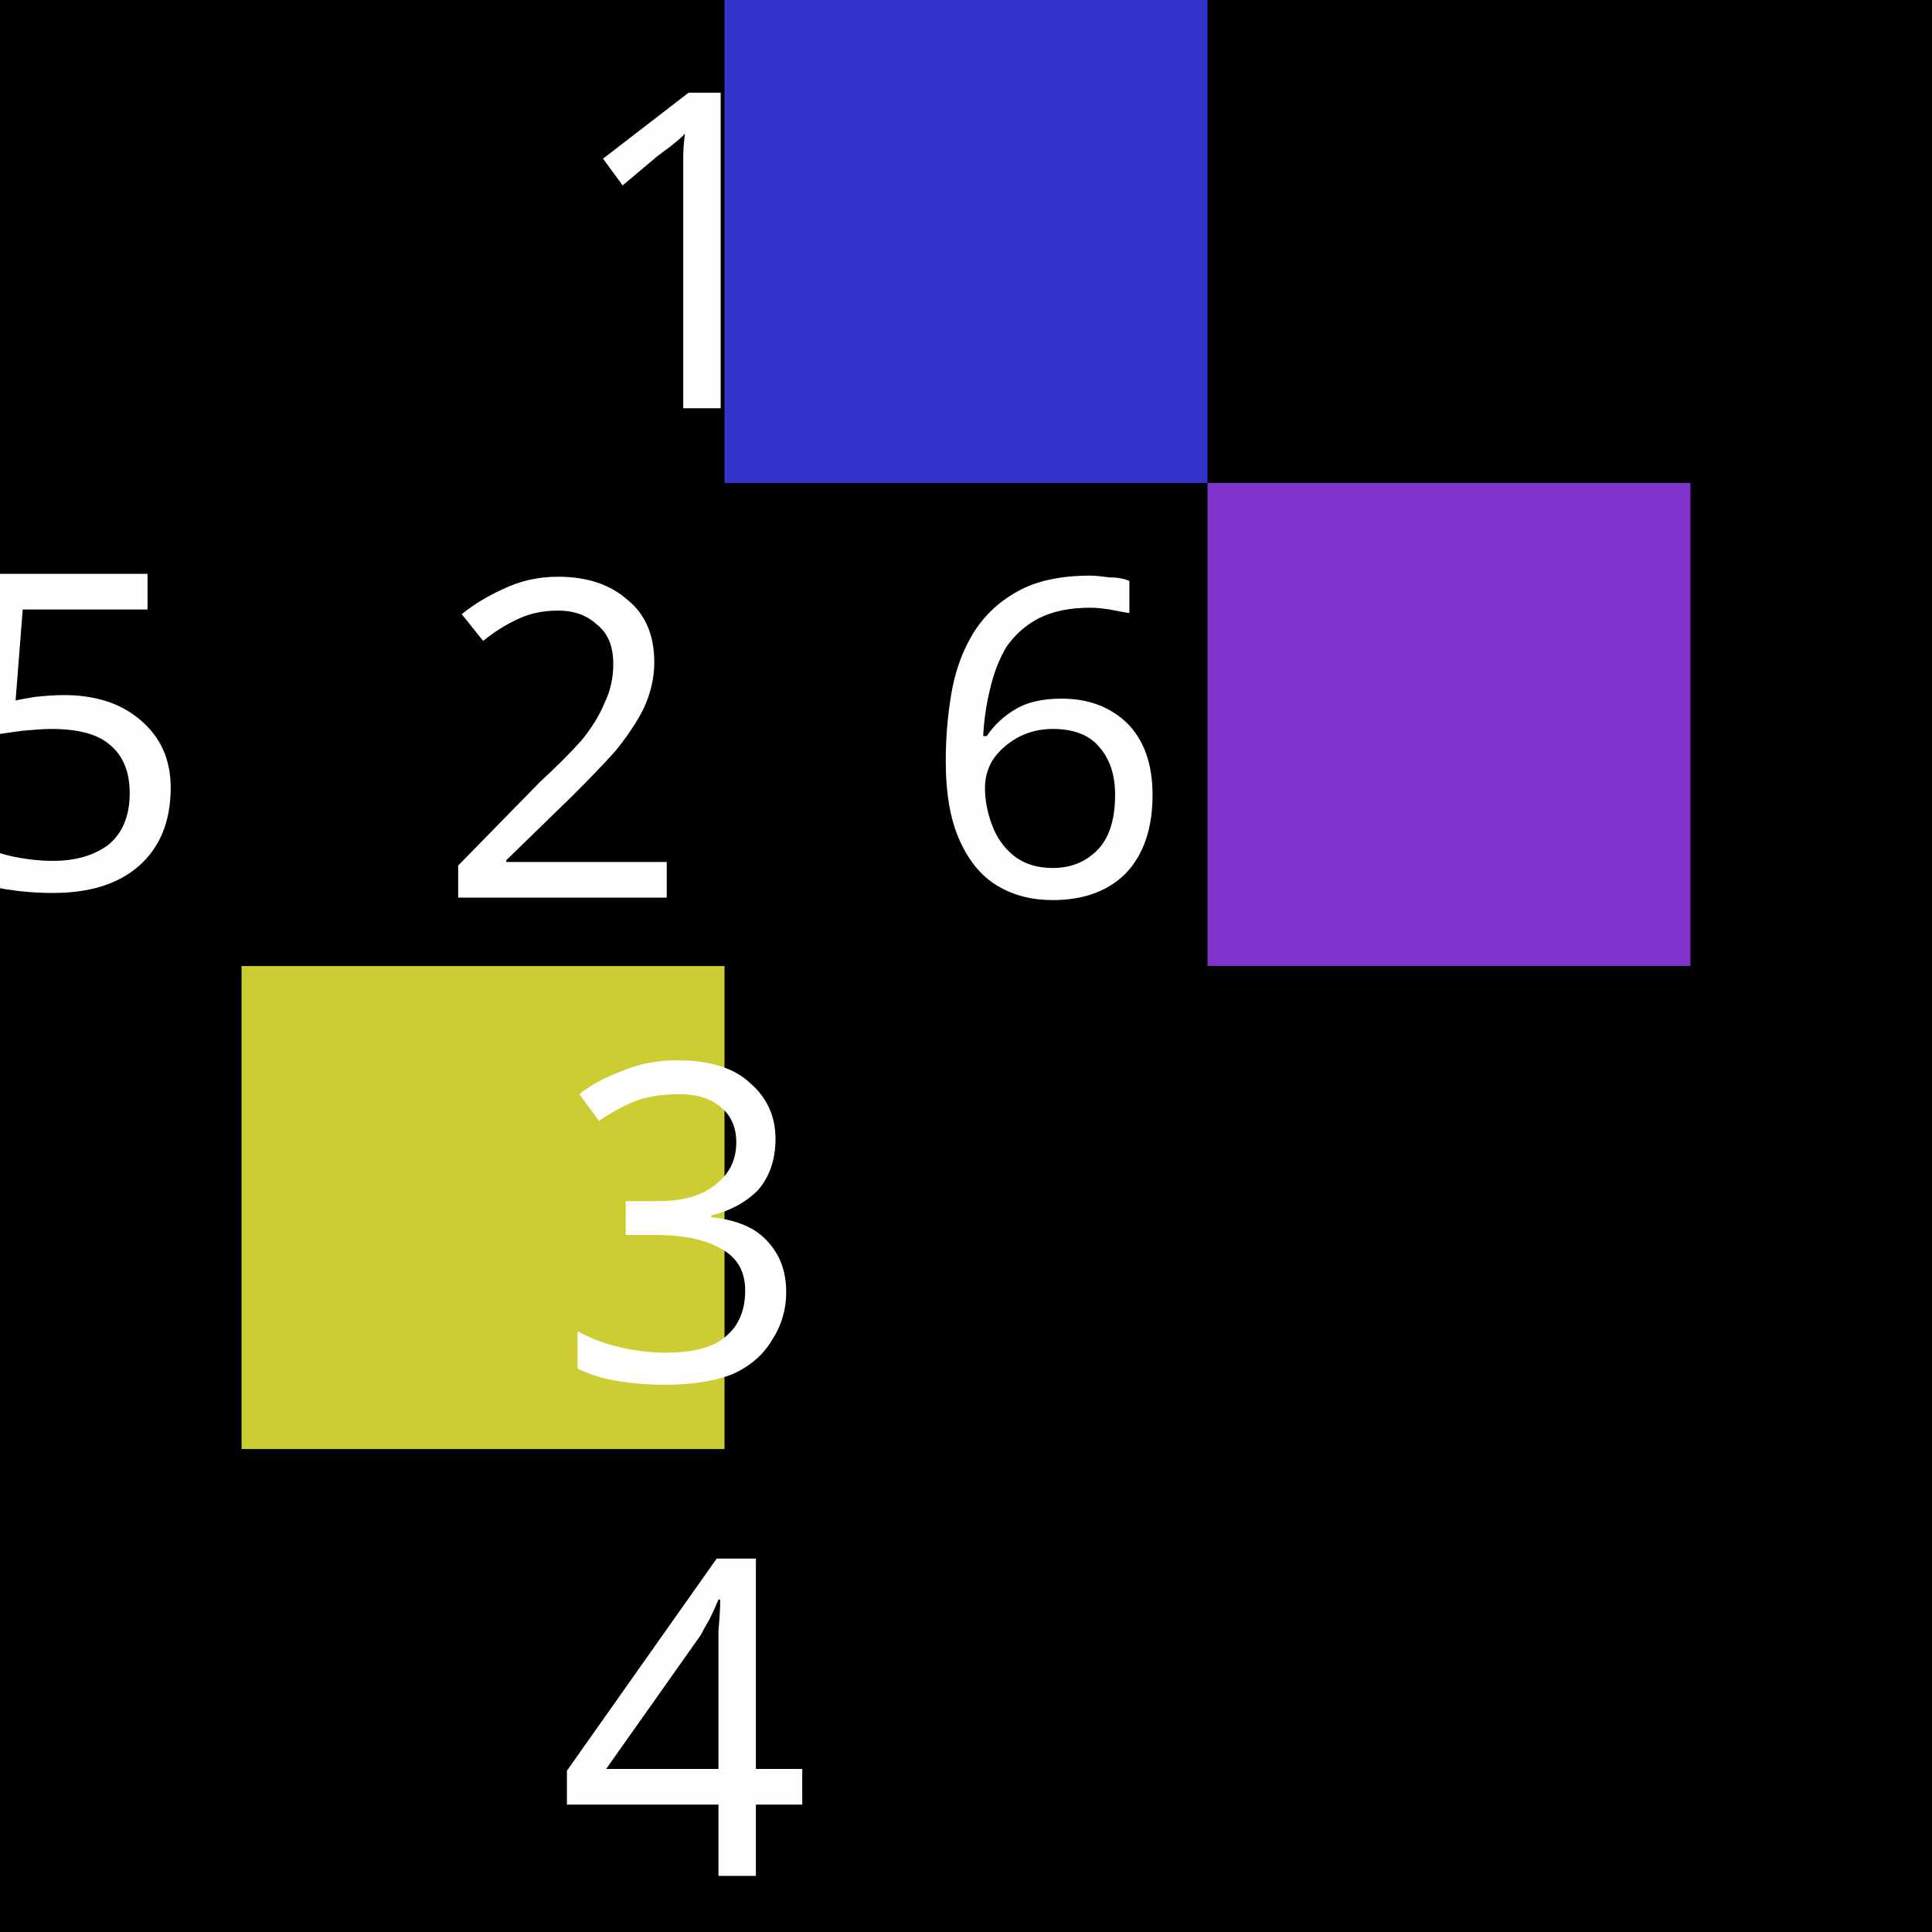
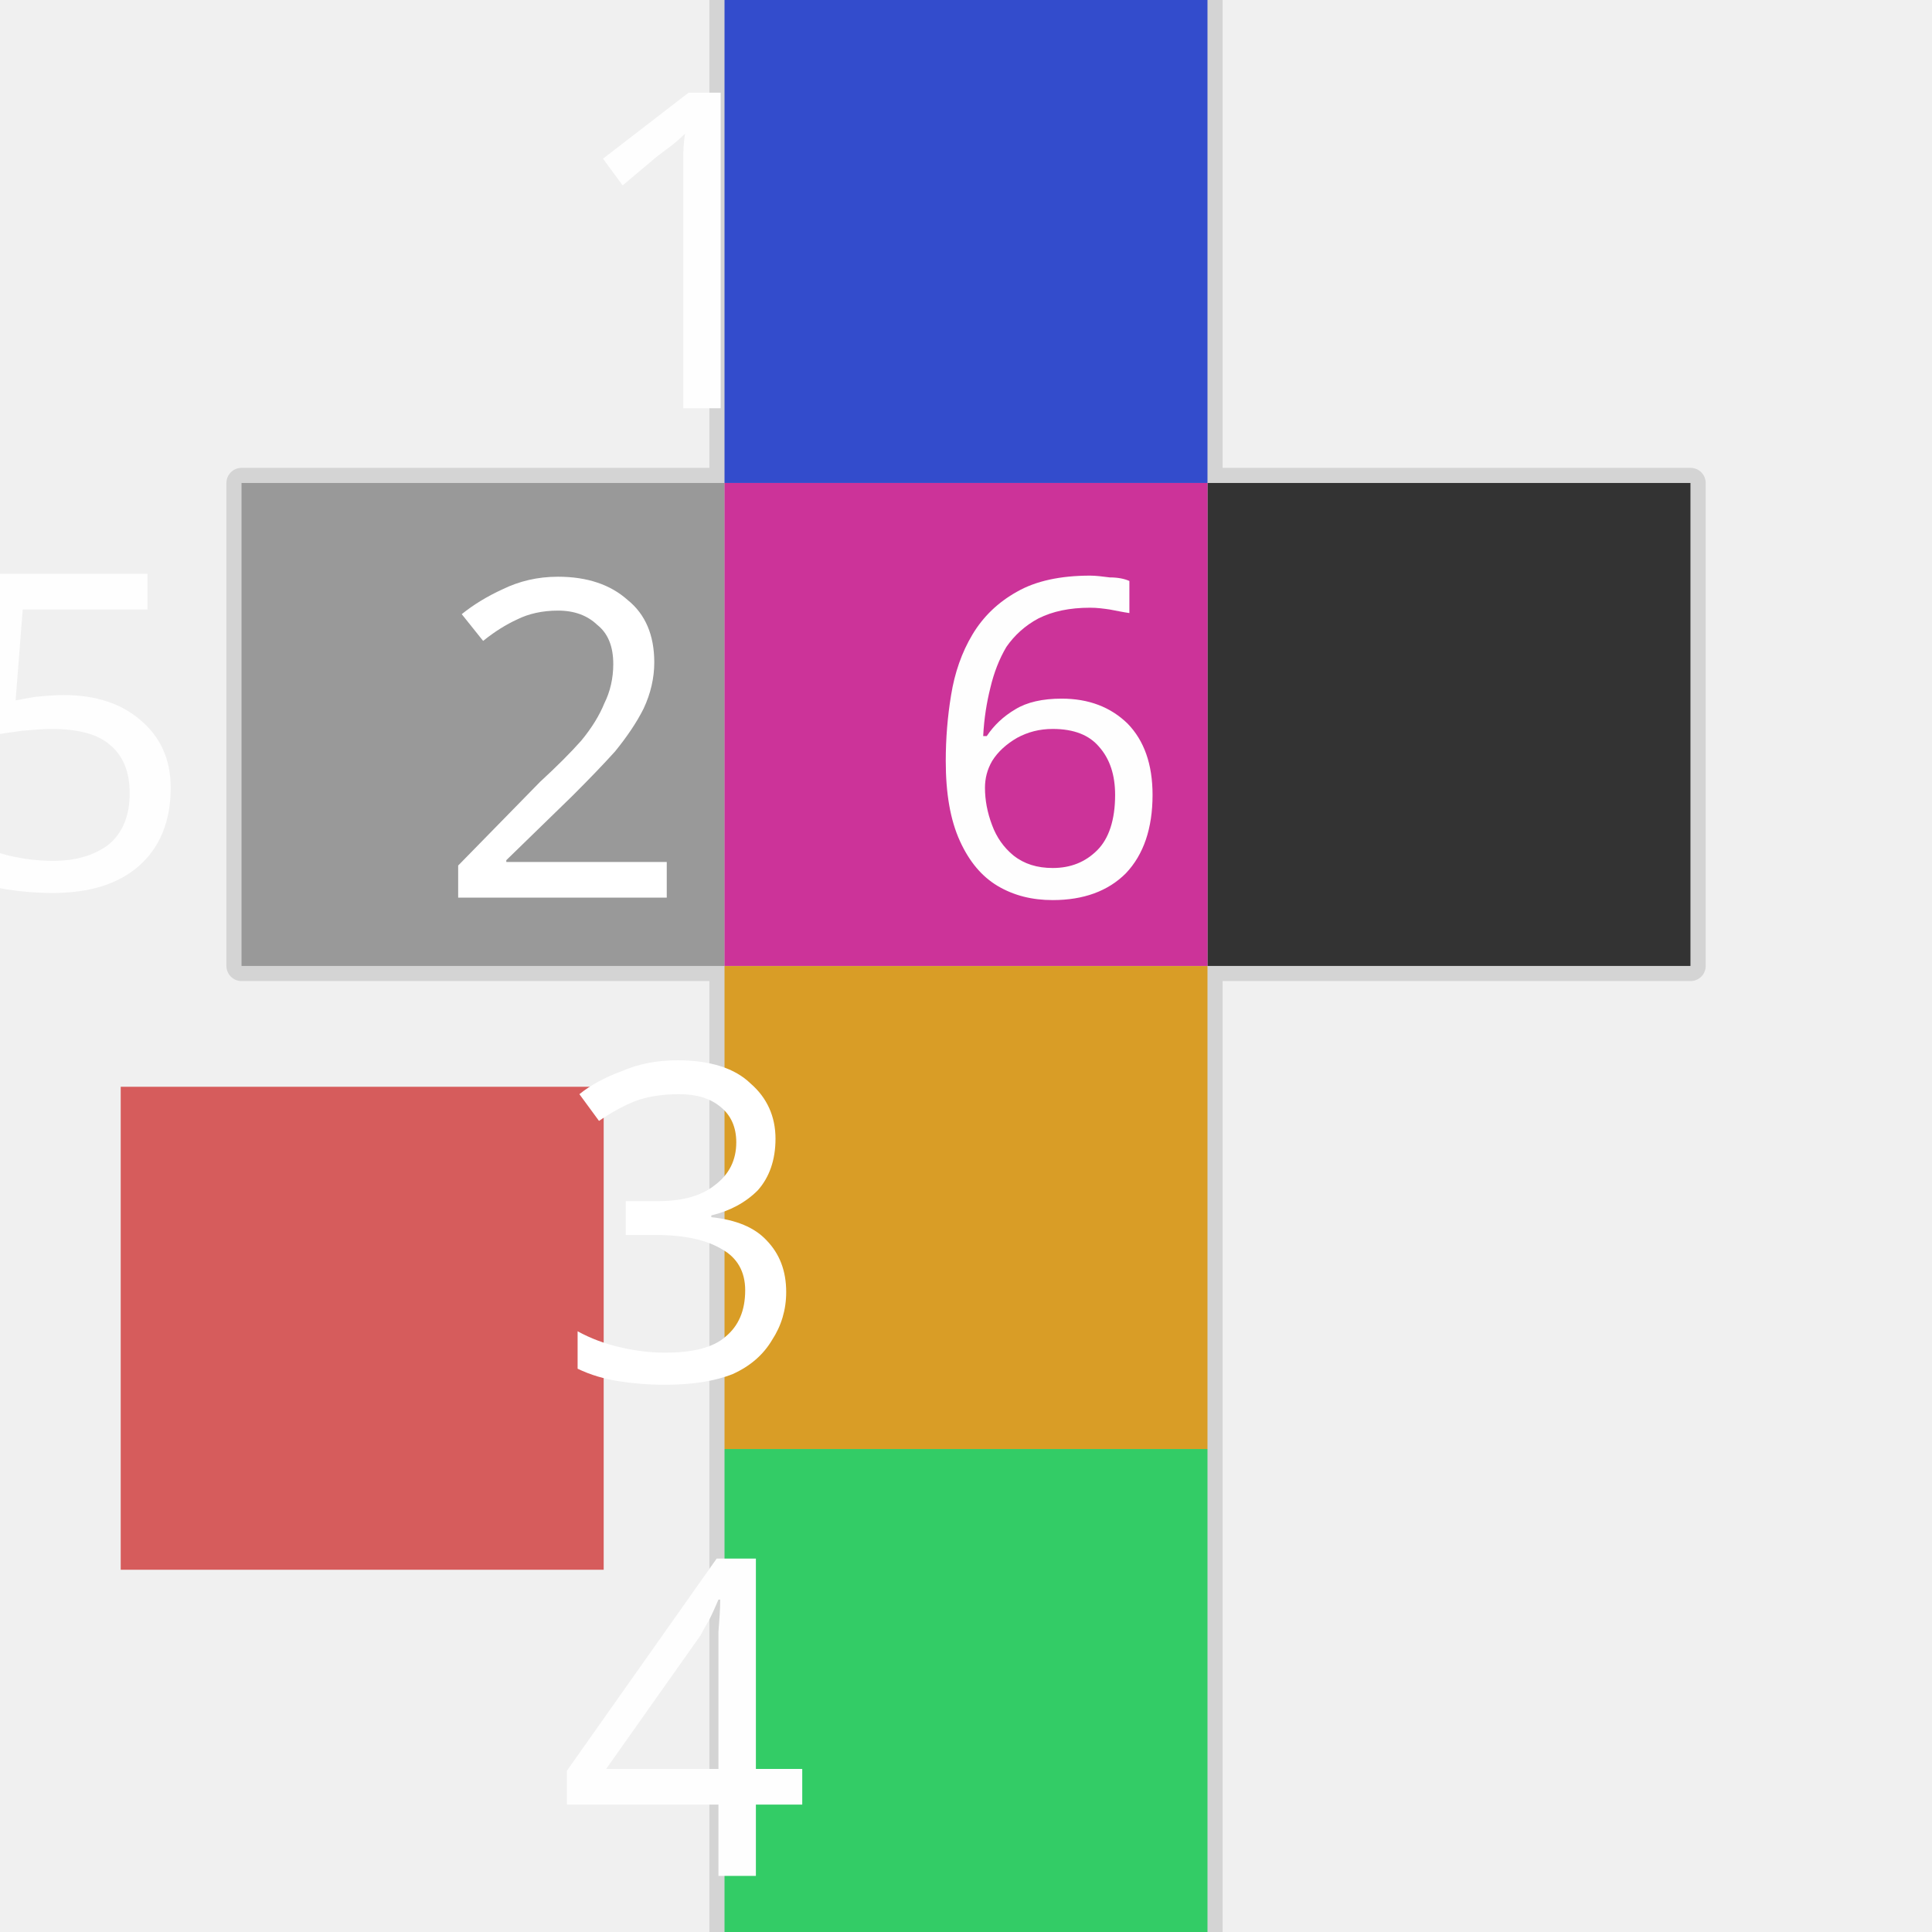
<svg xmlns="http://www.w3.org/2000/svg" width="64" height="64" viewBox="0 0 16.933 16.933" version="1.1" id="svg8">
  <defs id="defs2" />
  <g id="layer1" style="display:inline;opacity:0.25">
    <rect style="opacity:0.997;fill:#808080;fill-opacity:0.5;stroke:#808080;stroke-width:0.265;stroke-linecap:round;stroke-linejoin:round;stop-color:#000000" id="rect835" width="4.233" height="16.933" x="6.35" y="0" ry="0" />
    <rect style="opacity:0.997;fill:#808080;fill-opacity:0.5;stroke:#808080;stroke-width:0.265;stroke-linecap:round;stroke-linejoin:round;stop-color:#000000" id="rect837" width="12.7" height="4.233" x="2.117" y="4.233" />
  </g>
  <g id="layer2" style="display:inline;opacity:1">
-     <rect style="opacity:0.997;fill:#000000;fill-opacity:1;stroke:#808080;stroke-width:0;stroke-linecap:round;stroke-linejoin:round;stroke-miterlimit:4;stroke-dasharray:none;stop-color:#000000" id="rect874" width="16.933" height="16.933" x="0" y="0" />
-     <rect style="opacity:0.997;fill:#8033cc;fill-opacity:1;stroke:#808080;stroke-width:0;stroke-linecap:round;stroke-linejoin:round;stroke-miterlimit:4;stroke-dasharray:none;stop-color:#000000" id="rect913" width="4.233" height="4.233" x="10.583" y="4.233" />
-     <rect style="opacity:0.997;fill:#3333cc;fill-opacity:1;stroke:#808080;stroke-width:0;stroke-linecap:round;stroke-linejoin:round;stroke-miterlimit:4;stroke-dasharray:none;stop-color:#000000" id="rect915" width="4.233" height="4.233" x="6.35" y="0" />
-     <rect style="opacity:0.997;fill:#cccc33;fill-opacity:1;stroke:#808080;stroke-width:0;stroke-linecap:round;stroke-linejoin:round;stroke-miterlimit:4;stroke-dasharray:none;stop-color:#000000" id="rect917" width="4.233" height="4.233" x="2.117" y="8.467" />
+     <rect style="opacity:1;fill:#333333;fill-opacity:1;stroke:#808080;stroke-width:0;stroke-linecap:round;stroke-linejoin:round;stroke-miterlimit:4;stroke-dasharray:none;stop-color:#000000" id="rect913" width="4.233" height="4.233" x="10.583" y="4.233" />
+     <rect style="opacity:1;fill:#334ccc;fill-opacity:1;stroke:#808080;stroke-width:0;stroke-linecap:round;stroke-linejoin:round;stroke-miterlimit:4;stroke-dasharray:none;stop-color:#000000" id="rect915" width="4.233" height="4.233" x="6.35" y="0" />
+     <rect style="opacity:1;fill:#999999;fill-opacity:1;stroke:#808080;stroke-width:0;stroke-linecap:round;stroke-linejoin:round;stroke-miterlimit:4;stroke-dasharray:none;stop-color:#000000" id="rect917" width="4.233" height="4.233" x="2.117" y="4.233" />
+     <rect style="opacity:1;fill:#cc3399;fill-opacity:1;stroke:#808080;stroke-width:0;stroke-linecap:round;stroke-linejoin:round;stroke-miterlimit:4;stroke-dasharray:none;stop-color:#000000" id="rect853" width="4.233" height="4.233" x="6.35" y="4.233" />
+     <rect style="opacity:1;fill:#d99d26;fill-opacity:1;stroke:#808080;stroke-width:0;stroke-linecap:round;stroke-linejoin:round;stroke-miterlimit:4;stroke-dasharray:none;stop-color:#000000" id="rect855" width="4.233" height="4.233" x="6.35" y="8.467" />
+     <rect style="opacity:1;fill:#33cc66;fill-opacity:1;stroke:#808080;stroke-width:0;stroke-linecap:round;stroke-linejoin:round;stroke-miterlimit:4;stroke-dasharray:none;stop-color:#000000" id="rect857" width="4.233" height="4.233" x="6.35" y="12.7" />
+     <rect style="opacity:1;fill:#d65c5c;fill-opacity:1;stroke:#808080;stroke-width:0;stroke-linecap:round;stroke-linejoin:round;stroke-miterlimit:4;stroke-dasharray:none;stop-color:#000000" id="rect863" width="4.233" height="4.233" x="1.058" y="9.525" />
  </g>
  <g id="layer3">
    <text xml:space="preserve" style="font-size:3.881px;line-height:1.25;font-family:'BIZ UDPGothic';-inkscape-font-specification:'BIZ UDPGothic';text-align:center;letter-spacing:0px;word-spacing:0px;text-anchor:middle;fill:#fefefe;fill-opacity:1;stroke-width:0.265" x="8.573" y="3.577" id="text883">
      <tspan id="tspan881" x="8.573" y="3.577" style="fill:#fefefe;fill-opacity:1;stroke-width:0.265">1</tspan>
    </text>
    <text xml:space="preserve" style="font-size:3.881px;line-height:1.25;font-family:'BIZ UDPGothic';-inkscape-font-specification:'BIZ UDPGothic';text-align:center;letter-spacing:0px;word-spacing:0px;text-anchor:middle;fill:#ffffff;fill-opacity:1;stroke-width:0.265" x="8.47" y="7.866" id="text887">
      <tspan id="tspan885" x="8.47" y="7.866" style="fill:#ffffff;fill-opacity:1;stroke-width:0.265">2</tspan>
      <tspan x="8.47" y="12.716" style="fill:#ffffff;fill-opacity:1;stroke-width:0.265" id="tspan889" />
    </text>
    <text xml:space="preserve" style="font-size:3.881px;line-height:1.25;font-family:'BIZ UDPGothic';-inkscape-font-specification:'BIZ UDPGothic';text-align:center;letter-spacing:0px;word-spacing:0px;text-anchor:middle;fill:#ffffff;fill-opacity:1;stroke-width:0.265" x="8.522" y="12.107" id="text893">
      <tspan id="tspan891" x="8.522" y="12.107" style="fill:#ffffff;fill-opacity:1;stroke-width:0.265">3</tspan>
    </text>
    <text xml:space="preserve" style="font-size:3.881px;line-height:1.25;font-family:'BIZ UDPGothic';-inkscape-font-specification:'BIZ UDPGothic';text-align:center;letter-spacing:0px;word-spacing:0px;text-anchor:middle;fill:#fefefe;fill-opacity:1;stroke-width:0.265" x="8.523" y="16.443" id="text897">
      <tspan id="tspan895" x="8.523" y="16.443" style="fill:#fefefe;fill-opacity:1;stroke-width:0.265">4</tspan>
    </text>
    <g id="g911" transform="translate(0,-4.286952)">
      <text xml:space="preserve" style="font-size:3.881px;line-height:1.25;font-family:'BIZ UDPGothic';-inkscape-font-specification:'BIZ UDPGothic';text-align:center;letter-spacing:0px;word-spacing:0px;text-anchor:middle;fill:#fefefe;fill-opacity:1;stroke-width:0.265" x="4.136" y="12.081" id="text901">
        <tspan id="tspan899" x="4.136" y="12.081" style="fill:#fefefe;fill-opacity:1;stroke-width:0.265">5</tspan>
      </text>
      <text xml:space="preserve" style="font-size:3.881px;line-height:1.25;font-family:'BIZ UDPGothic';-inkscape-font-specification:'BIZ UDPGothic';text-align:center;letter-spacing:0px;word-spacing:0px;text-anchor:middle;fill:#fefefe;fill-opacity:1;stroke-width:0.265" x="12.711" y="12.144" id="text905">
        <tspan id="tspan903" x="12.711" y="12.144" style="fill:#fefefe;fill-opacity:1;stroke-width:0.265">6</tspan>
      </text>
    </g>
  </g>
</svg>
